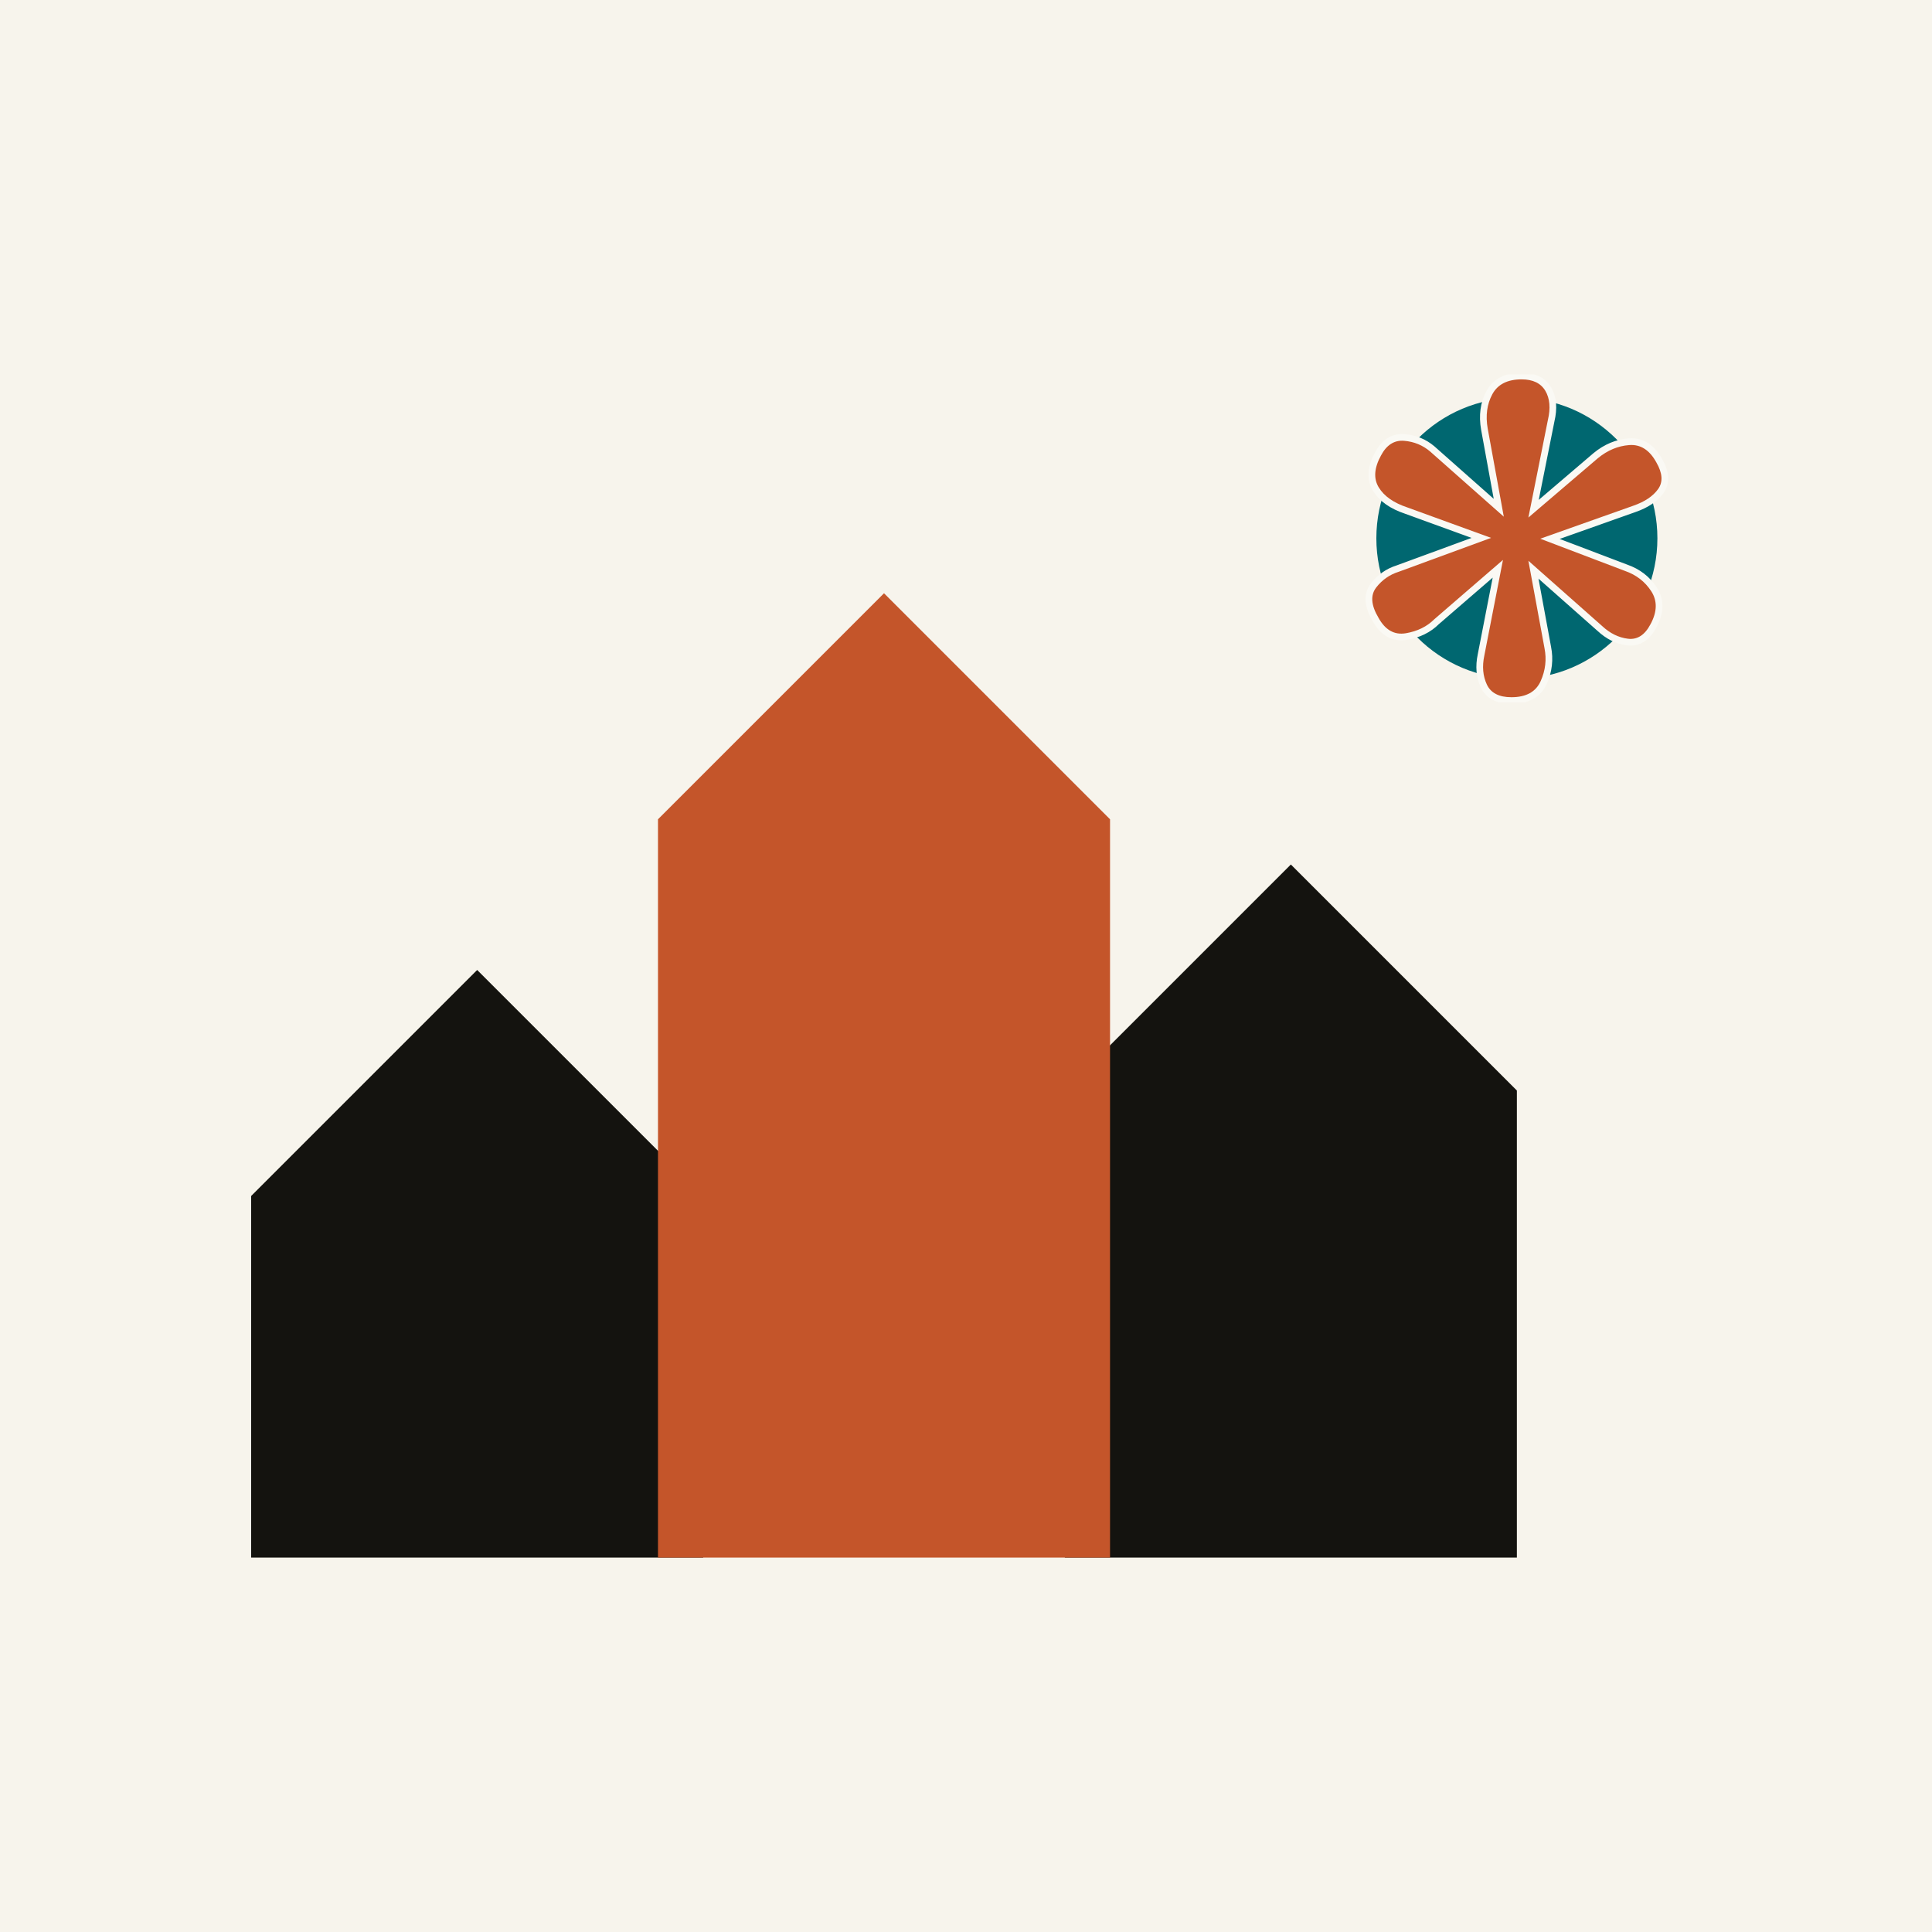
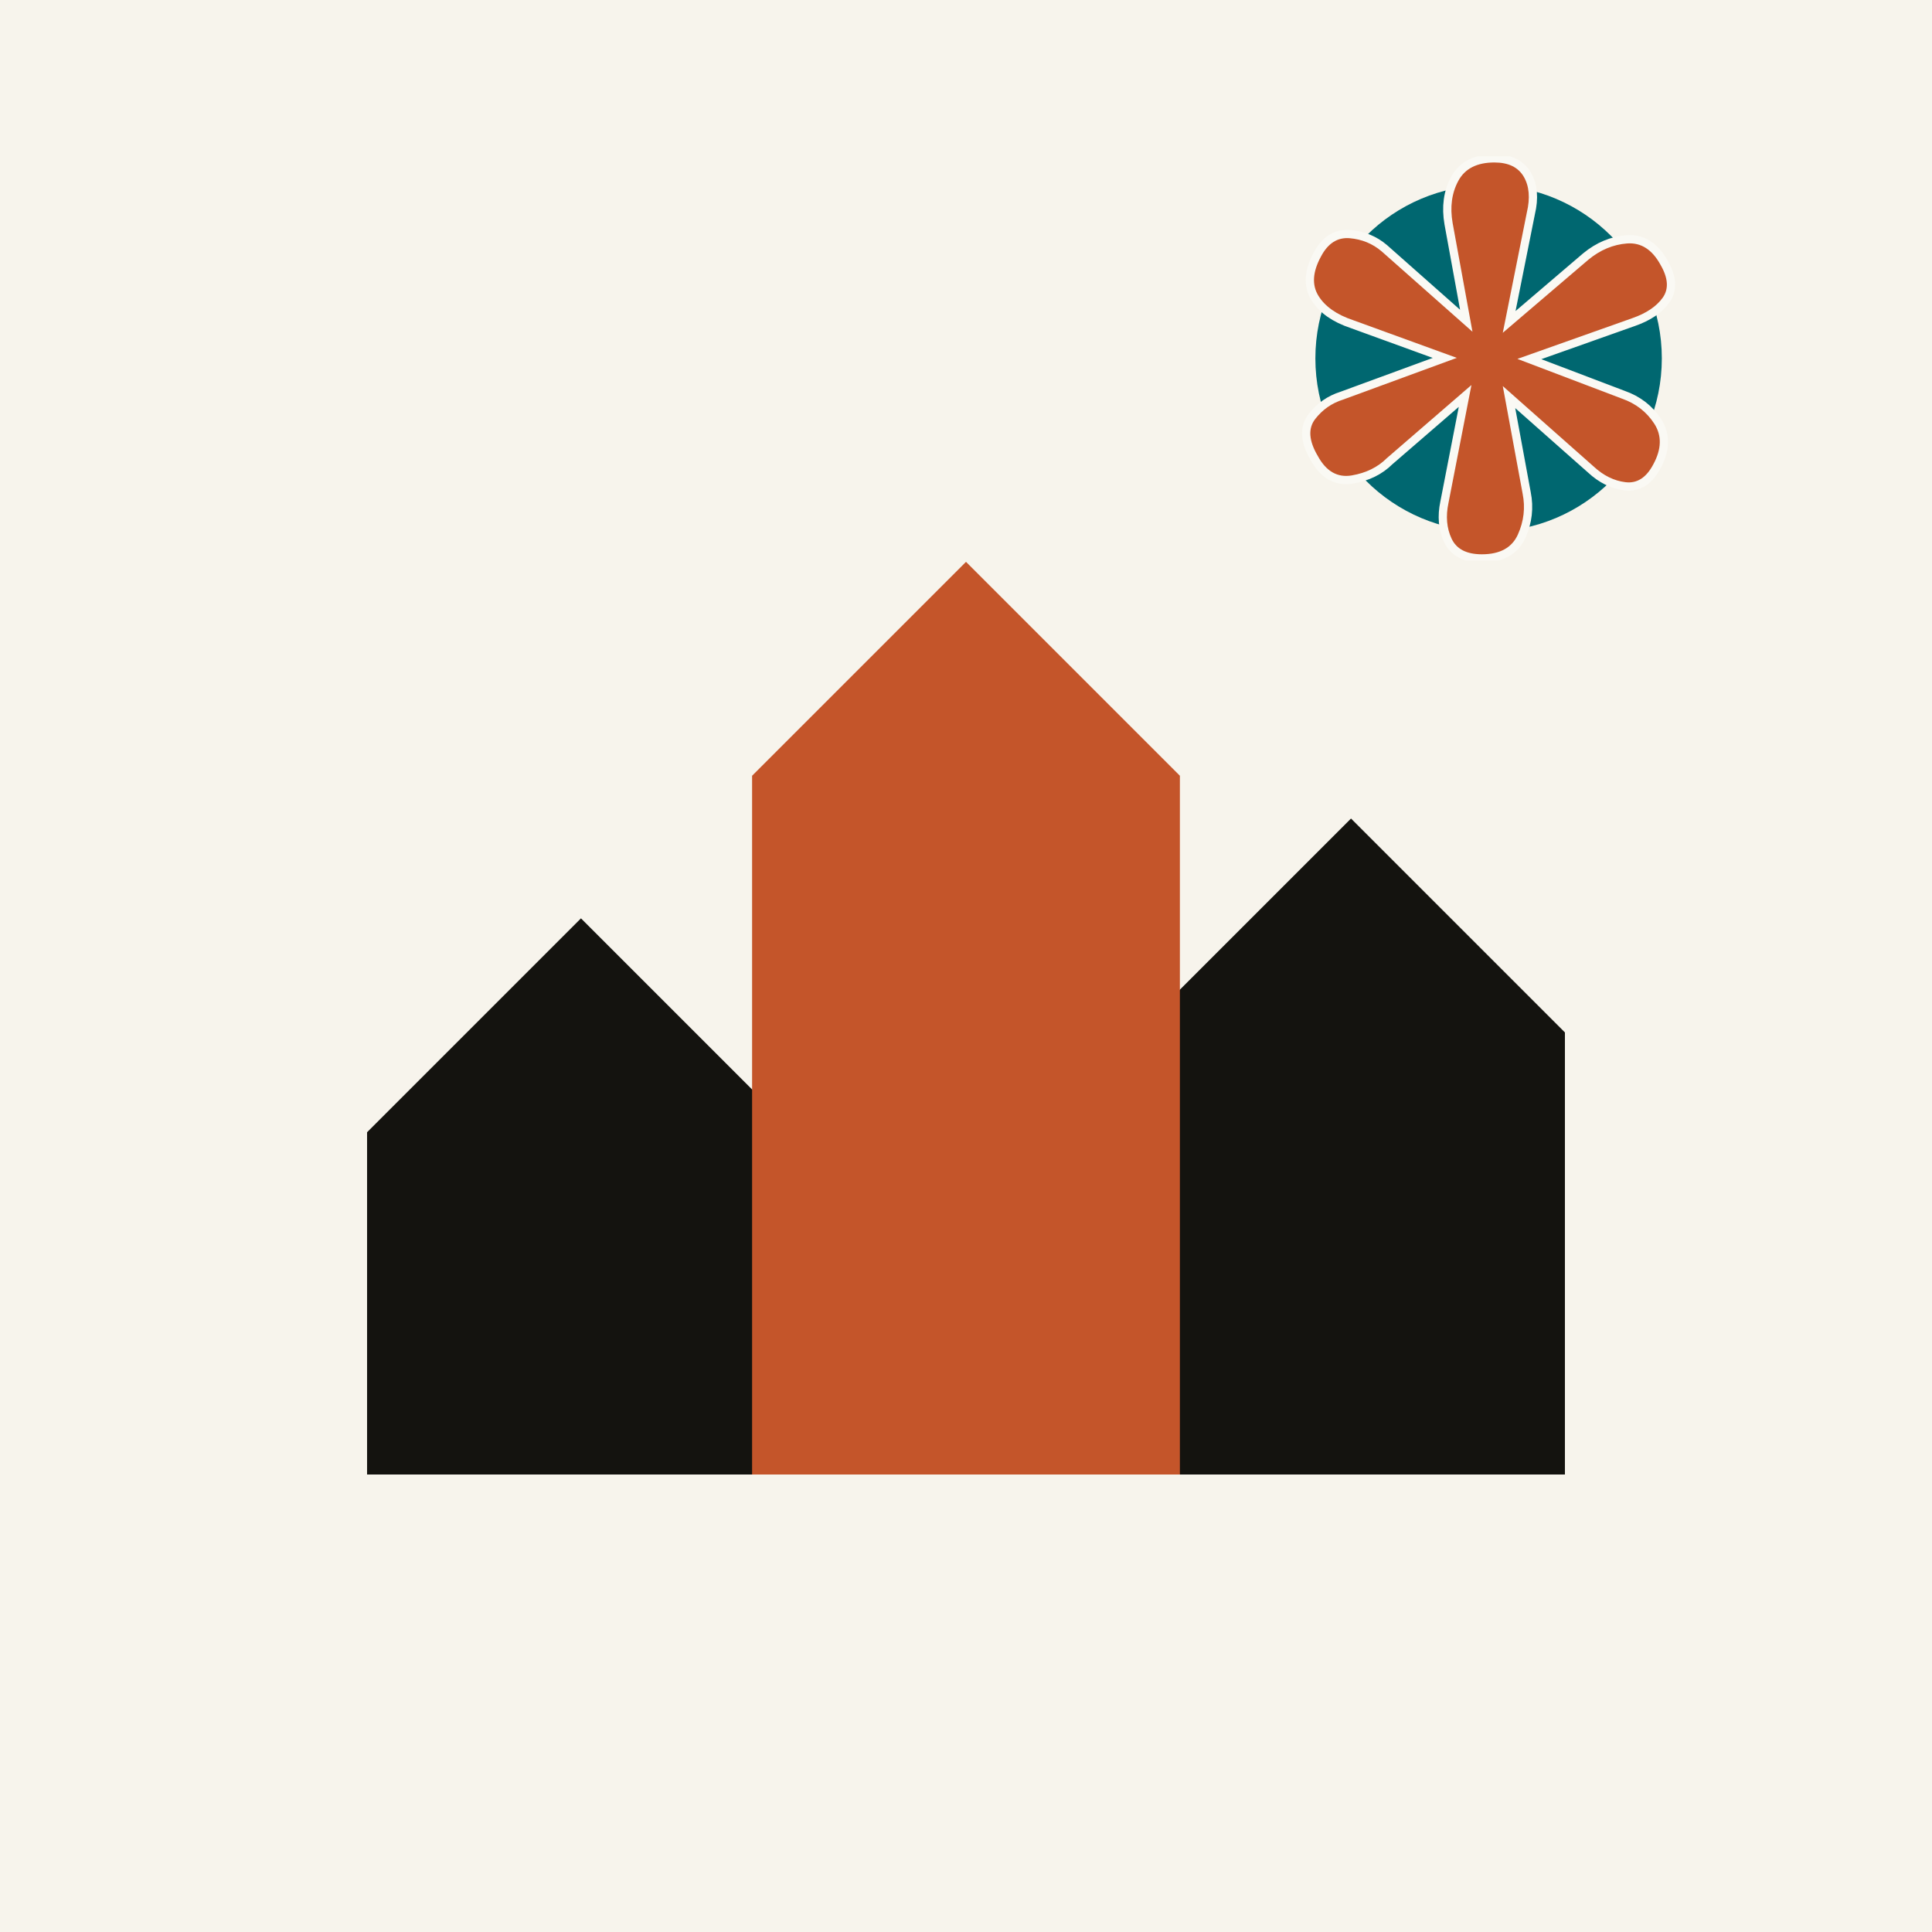
<svg xmlns="http://www.w3.org/2000/svg" viewBox="0 0 100 100">
  <rect width="100" height="100" fill="#F7F4EC" />
-   <g transform="translate(8.320 13.549) scale(3.1197)">
+   <g transform="translate(14.571 12.843) scale(2.9524)">
    <path fill="#14130F" d="M1.5 21.5V15.5L5.25 11.75L9 15.5V21.5ZM15 21.5V13.75L18.75 10L22.5 13.75V21.5Z" />
    <path fill="#C4552A" d="M8.25 21.5V9.25L12 5.5L15.75 9.25V21.5Z" />
-     <svg class="castor" x="19.780" y="1.868" width="5.440" height="5.440" viewBox="2.2 2.2 19.6 19.6" aria-hidden="true">
+     <svg class="castor" x="17.619" y="-1.610" width="7.086" height="7.086" viewBox="2.2 2.2 19.6 19.6" aria-hidden="true">
      <path class="machine" d="M12 3.6C16.639 3.6 20.4 7.361 20.4 12C20.4 16.639 16.639 20.4 12 20.4C7.361 20.4 3.6 16.639 3.6 12C3.6 7.361 7.361 3.6 12 3.6Z" fill="#006770" fill-rule="nonzero" />
      <path class="keyline" d="M11.674 21.5Q10.56 21.5 10.205 20.74Q9.85 19.98 10.053 19.017L11.168 13.292L7.064 16.839Q6.405 17.497 5.366 17.675Q4.328 17.852 3.72 16.737Q3.061 15.623 3.593 14.939Q4.125 14.255 4.936 14.001L10.458 11.975L5.442 10.151Q4.226 9.745 3.745 8.96Q3.264 8.175 3.872 7.06Q4.378 6.097 5.265 6.173Q6.152 6.249 6.81 6.807L11.218 10.708L10.256 5.439Q10.053 4.273 10.534 3.387Q11.016 2.5 12.282 2.5Q13.296 2.5 13.701 3.184Q14.106 3.868 13.853 4.932L12.688 10.759L16.842 7.212Q17.704 6.503 18.717 6.427Q19.73 6.351 20.338 7.465Q20.896 8.428 20.44 9.061Q19.984 9.695 18.97 10.049L13.397 12.025L18.464 13.951Q19.477 14.305 20.034 15.167Q20.592 16.028 19.984 17.143Q19.477 18.105 18.641 18.004Q17.805 17.903 17.096 17.244L12.688 13.343L13.65 18.561Q13.853 19.575 13.422 20.537Q12.992 21.5 11.674 21.5Z" fill="none" stroke="#FAF9F4" stroke-width="0.8" stroke-linejoin="round" />
      <path class="human" d="M11.674 21.5Q10.56 21.5 10.205 20.74Q9.85 19.98 10.053 19.017L11.168 13.292L7.064 16.839Q6.405 17.497 5.366 17.675Q4.328 17.852 3.72 16.737Q3.061 15.623 3.593 14.939Q4.125 14.255 4.936 14.001L10.458 11.975L5.442 10.151Q4.226 9.745 3.745 8.96Q3.264 8.175 3.872 7.06Q4.378 6.097 5.265 6.173Q6.152 6.249 6.81 6.807L11.218 10.708L10.256 5.439Q10.053 4.273 10.534 3.387Q11.016 2.5 12.282 2.5Q13.296 2.5 13.701 3.184Q14.106 3.868 13.853 4.932L12.688 10.759L16.842 7.212Q17.704 6.503 18.717 6.427Q19.73 6.351 20.338 7.465Q20.896 8.428 20.44 9.061Q19.984 9.695 18.97 10.049L13.397 12.025L18.464 13.951Q19.477 14.305 20.034 15.167Q20.592 16.028 19.984 17.143Q19.477 18.105 18.641 18.004Q17.805 17.903 17.096 17.244L12.688 13.343L13.65 18.561Q13.853 19.575 13.422 20.537Q12.992 21.5 11.674 21.5Z" fill="#C4552A" />
    </svg>
  </g>
</svg>
